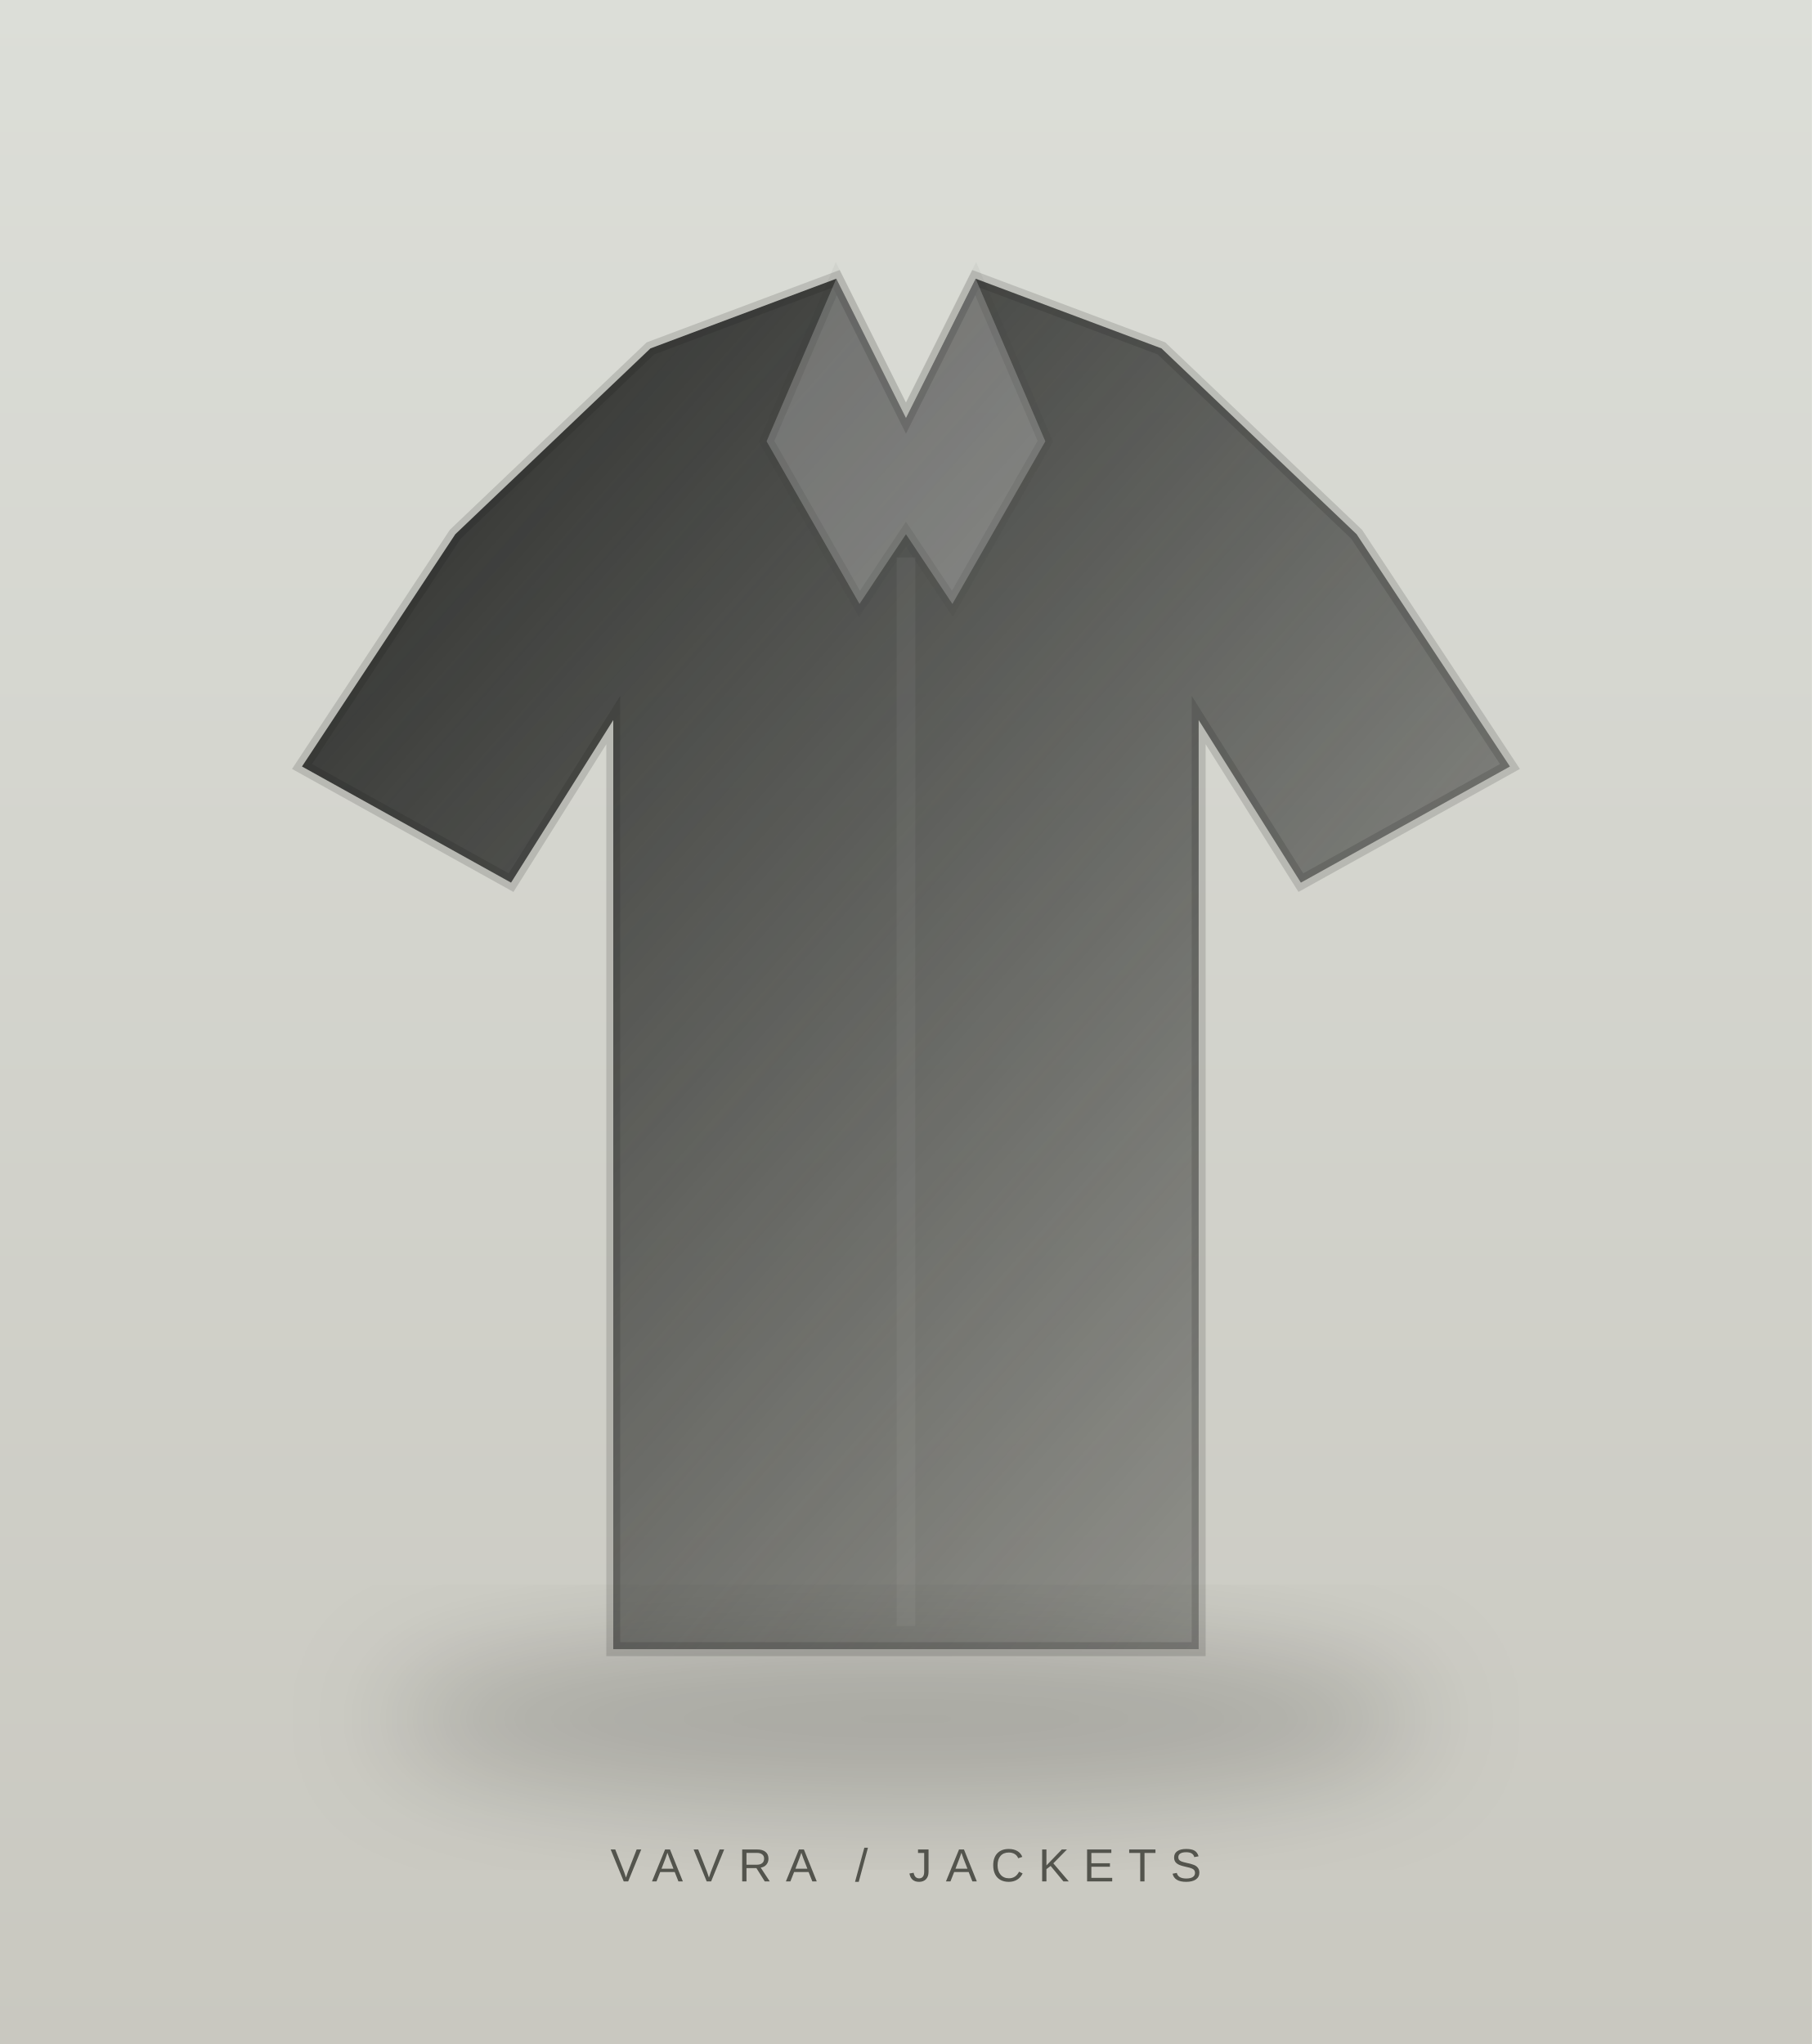
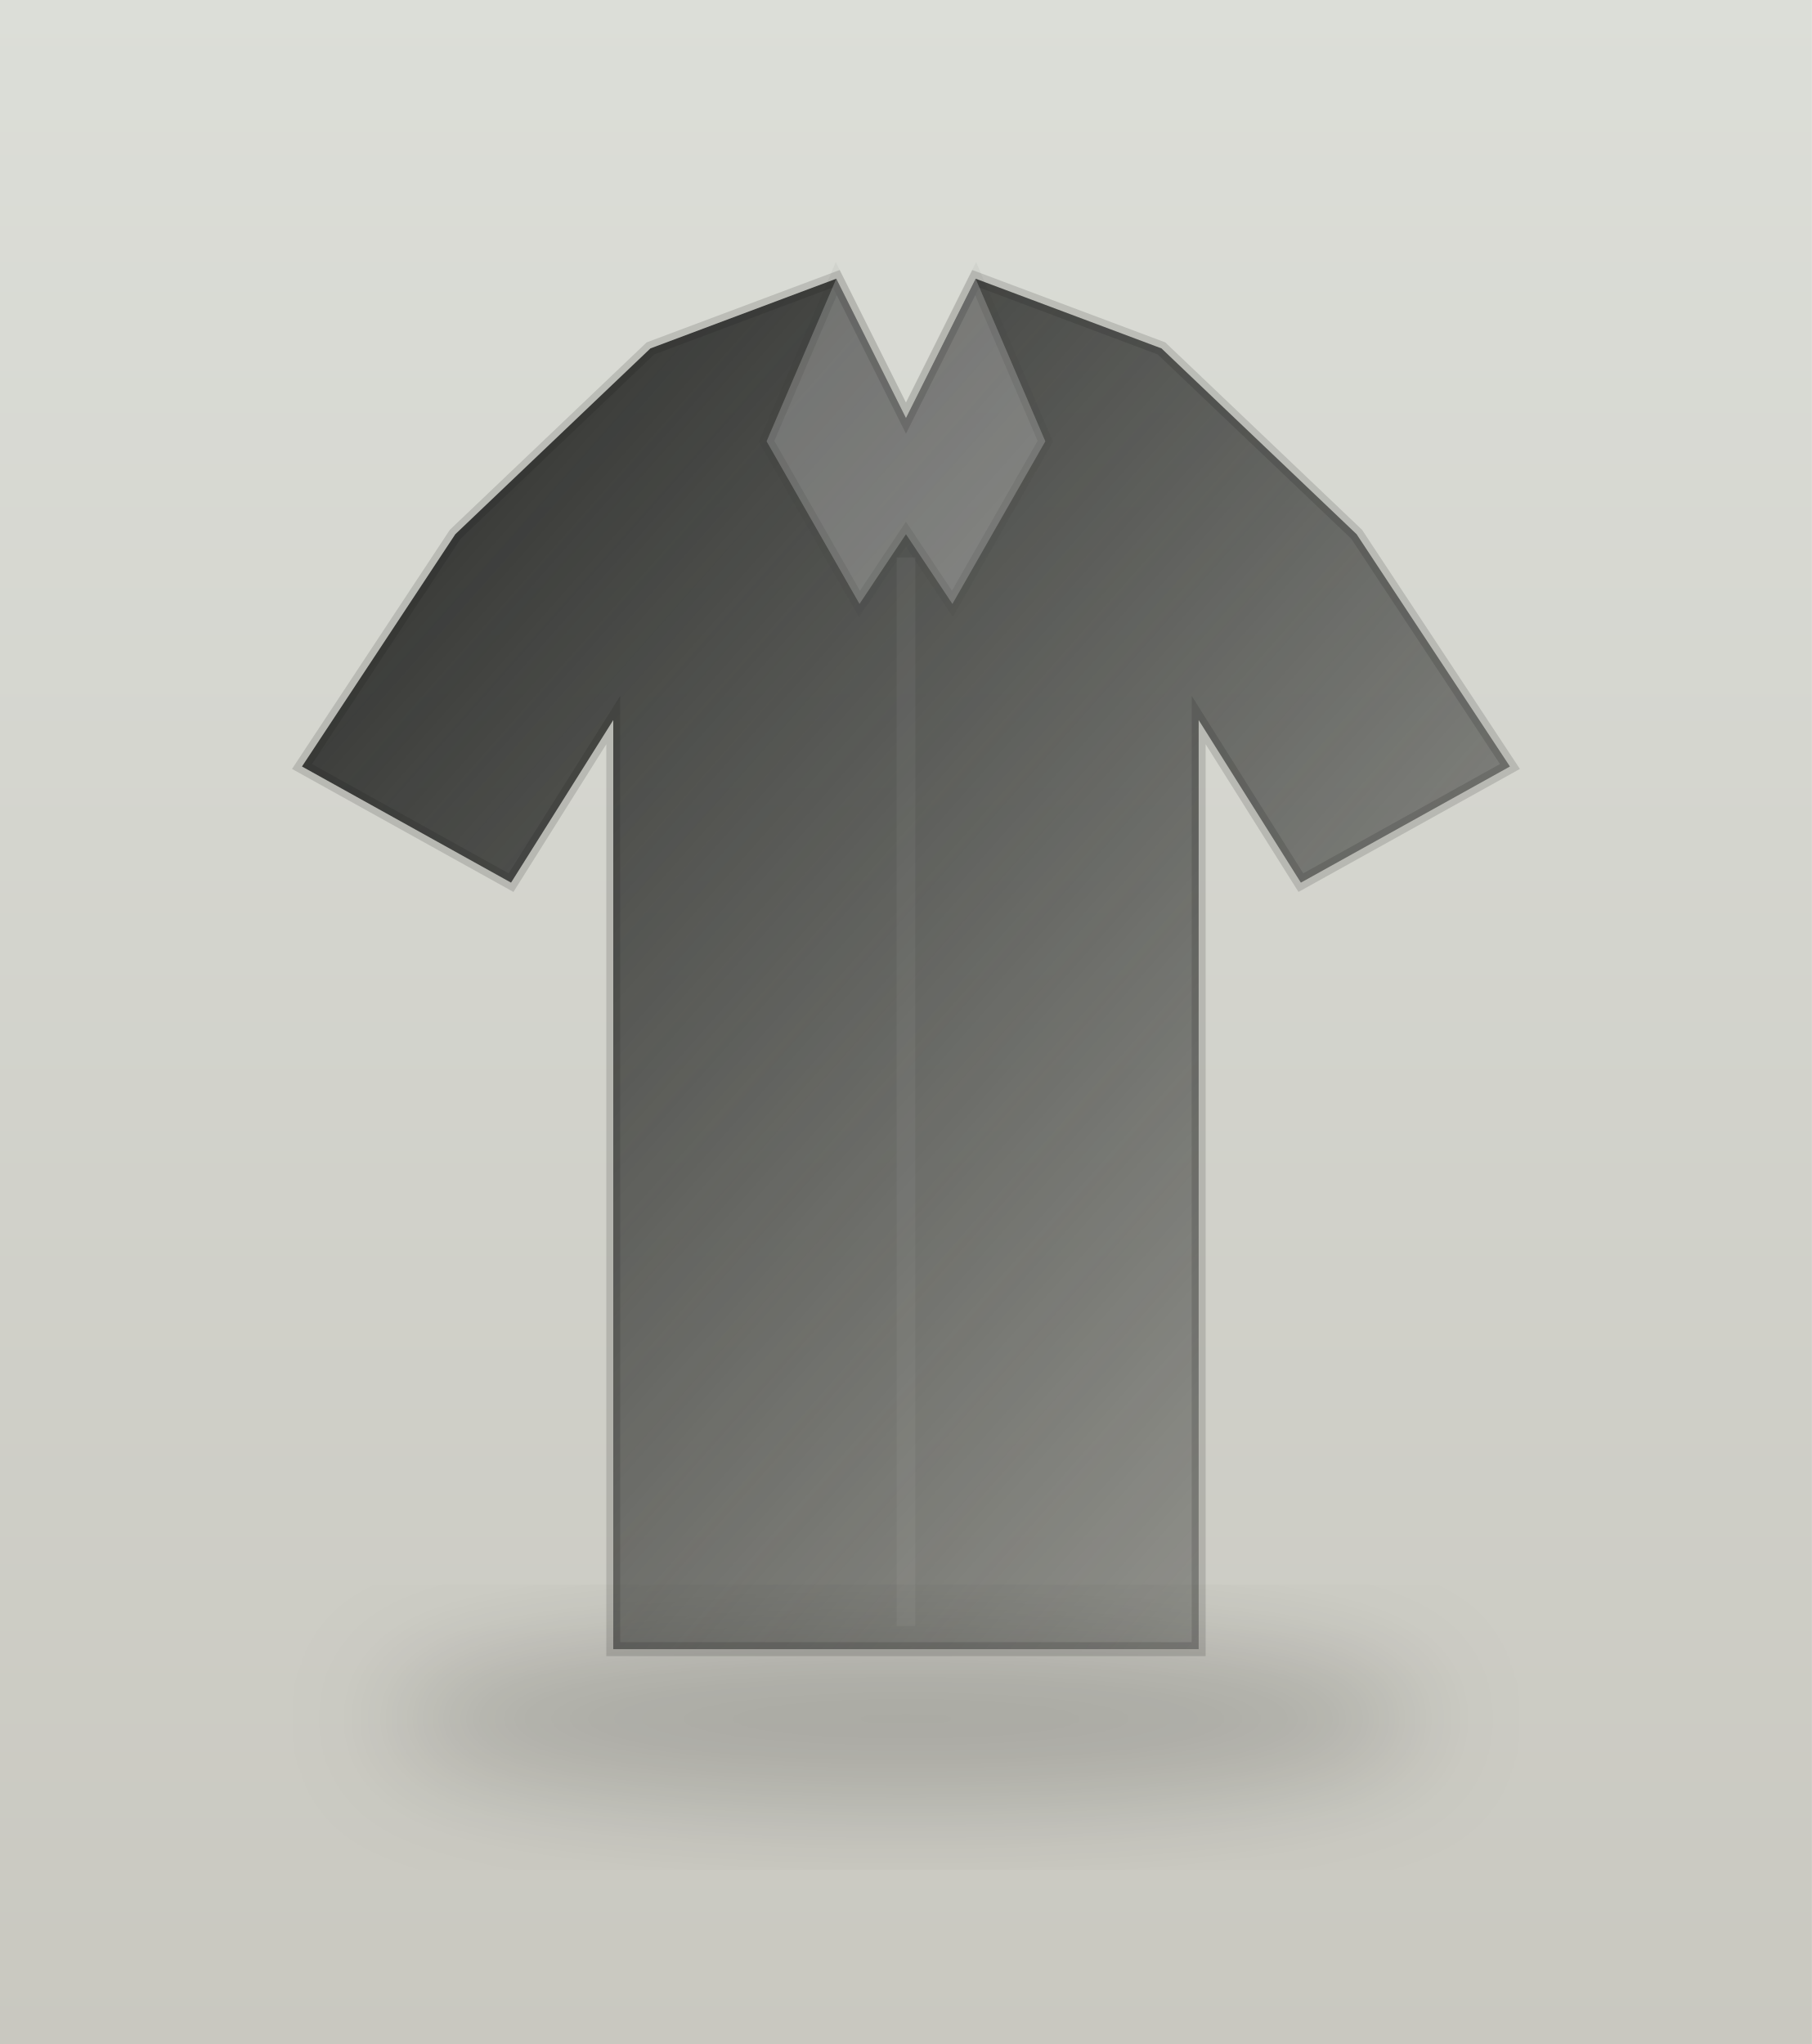
<svg xmlns="http://www.w3.org/2000/svg" viewBox="0 0 390 440">
  <defs>
    <linearGradient id="bg" x2="0" y2="1">
      <stop stop-color="#dcded8" />
      <stop offset="1" stop-color="#c9c8c0" />
    </linearGradient>
    <linearGradient id="fabric" x2="1" y2="1">
      <stop stop-color="#292a28" />
      <stop offset="1" stop-color="#171917" stop-opacity=".24" />
    </linearGradient>
    <filter id="shadow" x="-30%" y="-30%" width="160%" height="170%">
      <feGaussianBlur stdDeviation="12" />
    </filter>
  </defs>
  <rect width="390" height="440" fill="url(#bg)" />
  <ellipse cx="195" cy="370" rx="112" ry="18" fill="#000" opacity=".18" filter="url(#shadow)" />
  <g fill="url(#fabric)" stroke="#171917" stroke-opacity=".15" stroke-width="3" transform="translate(0 0)">
    <path d="M140 75 180 60 195 90 210 60 250 75 292 115 325 165 280 190 258 155 258 355 132 355 132 155 110 190 65 165 98 115Z" />
    <path d="M180 60 195 90 210 60 225 95 205 130 195 115 185 130 165 95Z" fill="#eee" opacity=".28" />
    <path d="M195 120V350" stroke="#eee" opacity=".35" stroke-width="4" />
  </g>
-   <text x="195" y="405" text-anchor="middle" font-family="Arial,sans-serif" font-size="10" letter-spacing="3" fill="#53544d">VAVRA  /  JACKETS</text>
</svg>
